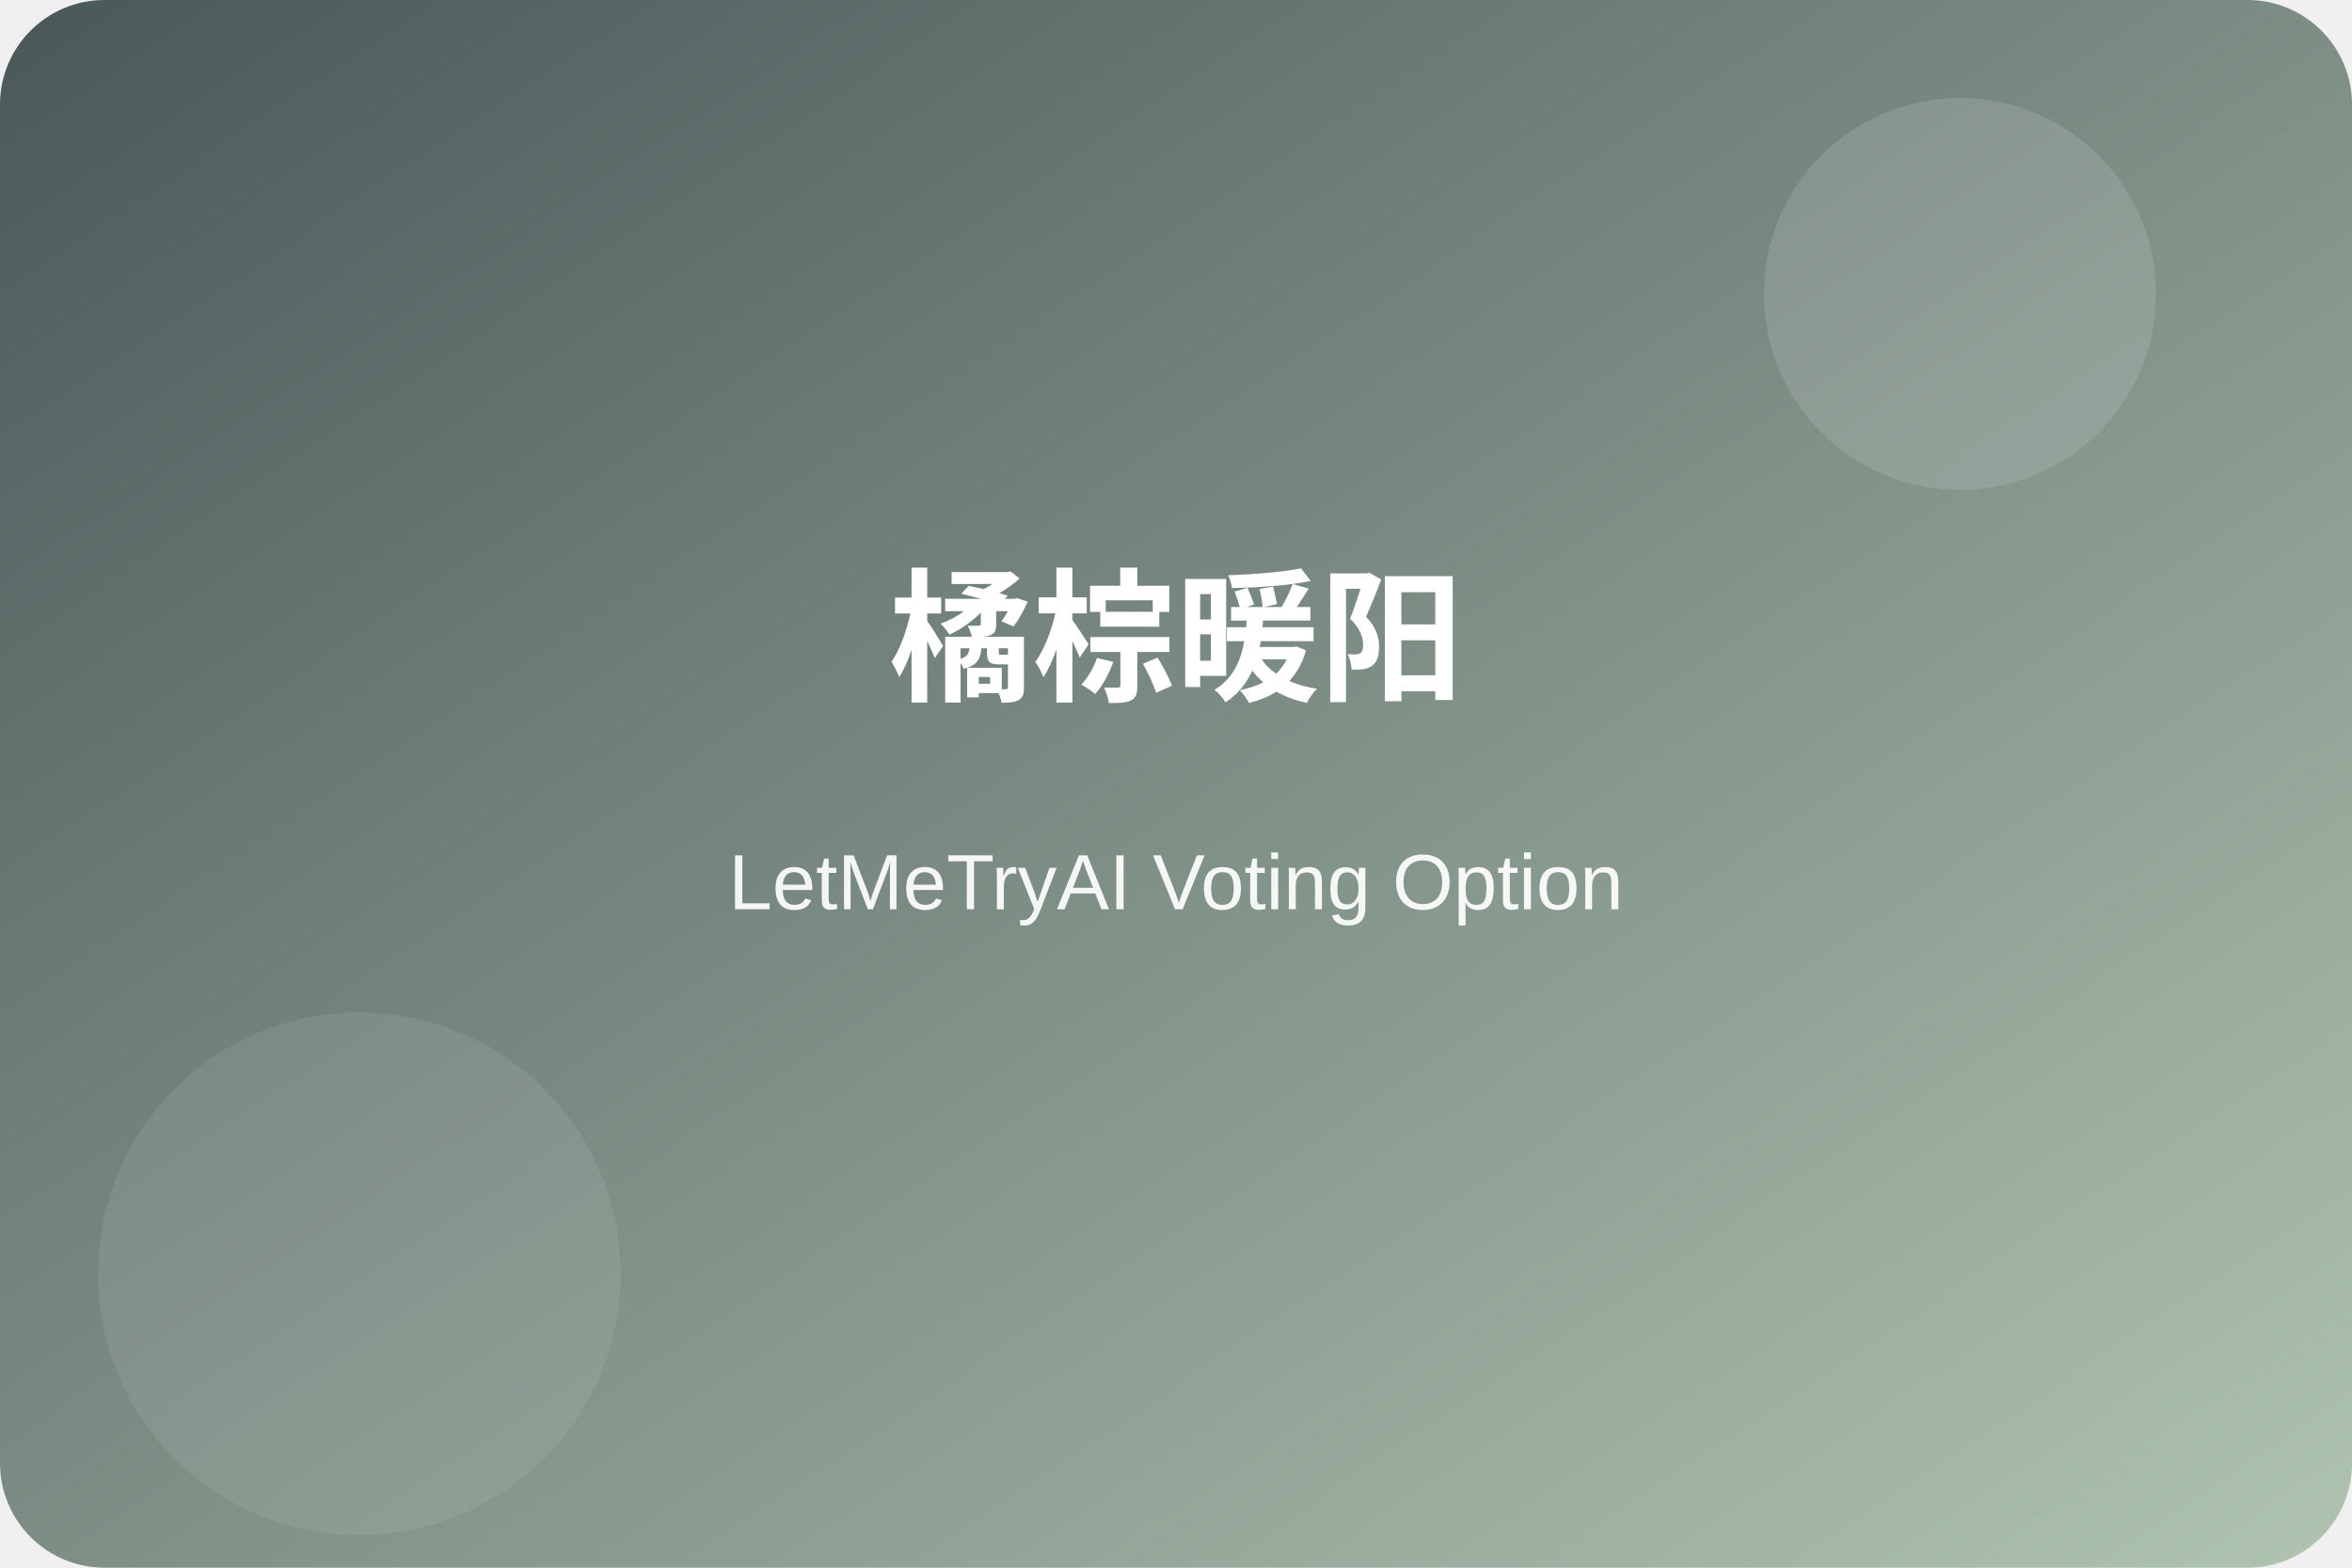
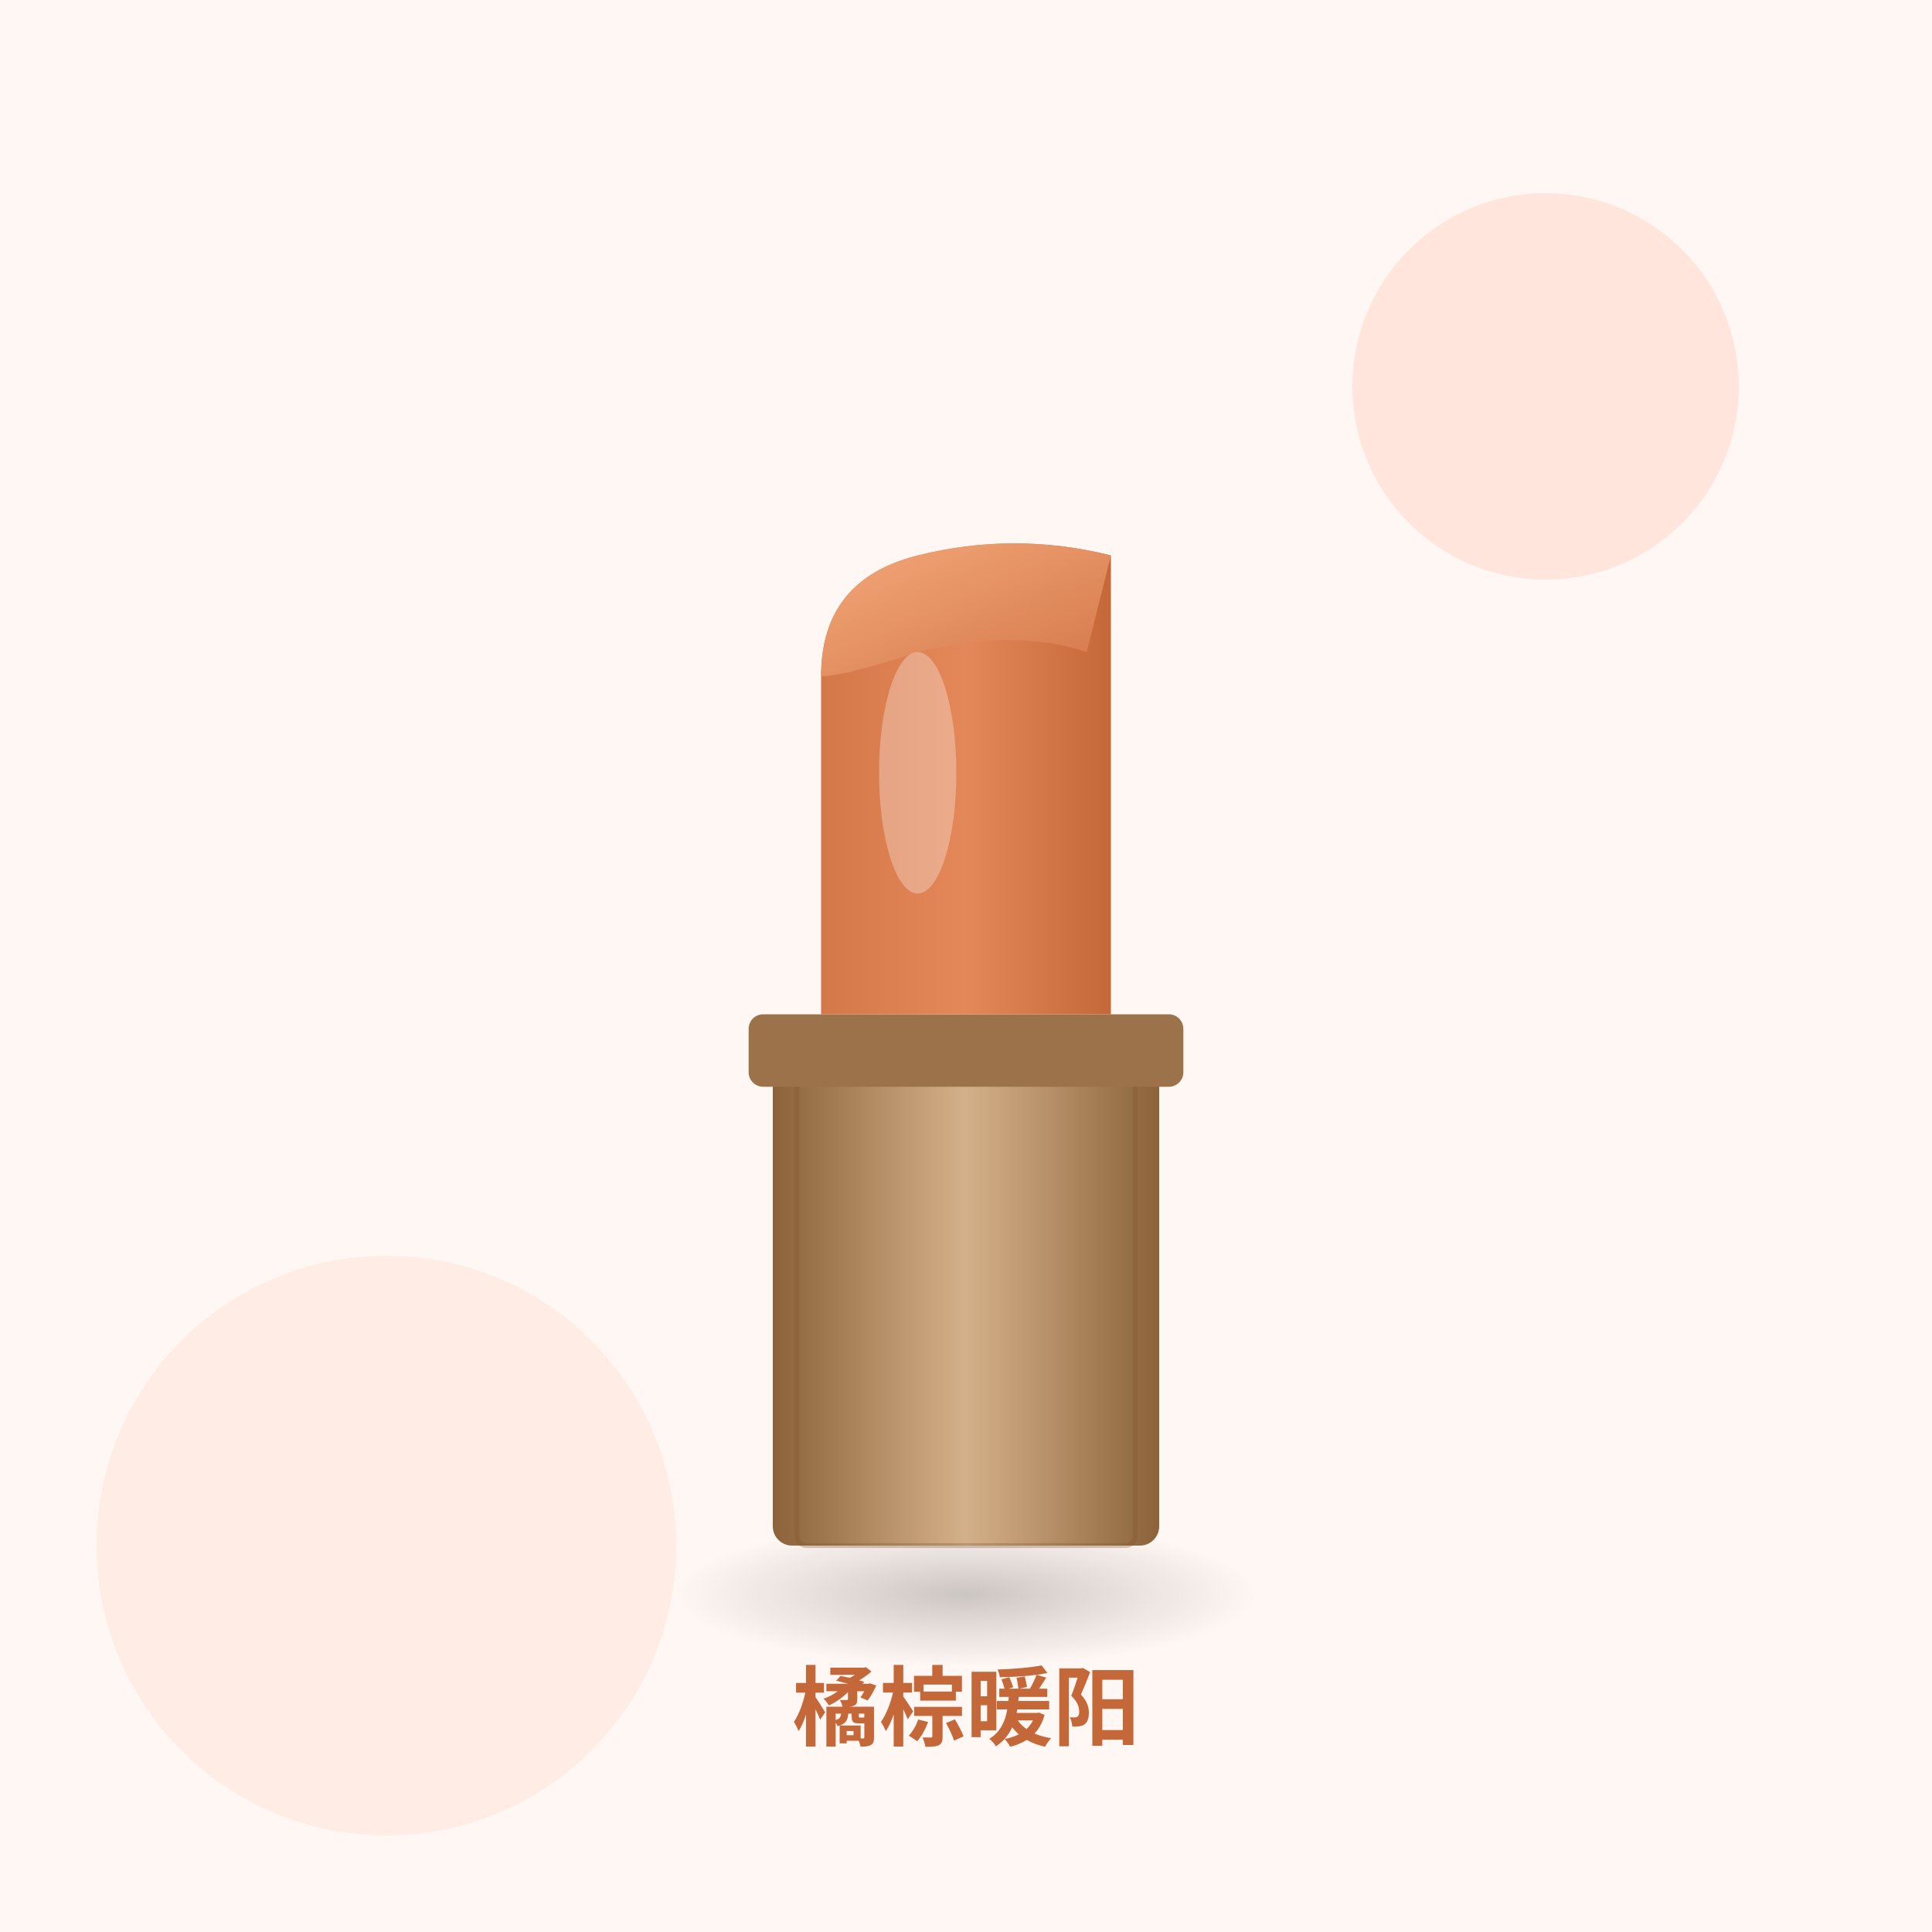
- <svg xmlns="http://www.w3.org/2000/svg" width="720" height="480" viewBox="0 0 720 480">
+ <svg xmlns="http://www.w3.org/2000/svg" width="400" height="400" viewBox="0 0 400 400">
  <defs>
-     <linearGradient id="grad" x1="0%" y1="0%" x2="100%" y2="100%">
-       <stop offset="0%" stop-color="#4a5759" />
-       <stop offset="100%" stop-color="#b0c4b1" />
+     <linearGradient id="orangeBody" x1="0%" y1="0%" x2="100%" y2="0%">
+       <stop offset="0%" stop-color="#d4784a" />
+       <stop offset="50%" stop-color="#e4885a" />
+       <stop offset="100%" stop-color="#c4683a" />
    </linearGradient>
+     <linearGradient id="orangeTip" x1="0%" y1="0%" x2="100%" y2="100%">
+       <stop offset="0%" stop-color="#f4a87a" />
+       <stop offset="100%" stop-color="#d4784a" />
+     </linearGradient>
+     <linearGradient id="bronzeCase" x1="0%" y1="0%" x2="100%" y2="0%">
+       <stop offset="0%" stop-color="#8b6239" />
+       <stop offset="30%" stop-color="#b8926a" />
+       <stop offset="50%" stop-color="#d4b08a" />
+       <stop offset="70%" stop-color="#b8926a" />
+       <stop offset="100%" stop-color="#8b6239" />
+     </linearGradient>
+     <radialGradient id="shadow" cx="50%" cy="50%" r="50%">
+       <stop offset="0%" stop-color="#000" stop-opacity="0.2" />
+       <stop offset="100%" stop-color="#000" stop-opacity="0" />
+     </radialGradient>
  </defs>
-   <rect width="720" height="480" rx="32" fill="url(#grad)" />
-   <circle cx="600" cy="90" r="60" fill="rgba(255,255,255,0.12)" />
-   <circle cx="110" cy="390" r="80" fill="rgba(255,255,255,0.08)" />
-   <text x="50%" y="44%" text-anchor="middle" font-size="44" font-family="Arial,Helvetica,sans-serif" fill="#ffffff" font-weight="700">橘棕暖阳</text>
-   <text x="50%" y="58%" text-anchor="middle" font-size="24" font-family="Arial,Helvetica,sans-serif" fill="rgba(255,255,255,0.92)">LetMeTryAI Voting Option</text>
+   <rect width="400" height="400" fill="#fff7f3" />
+   <circle cx="320" cy="80" r="40" fill="#ffd4c4" opacity="0.5" />
+   <circle cx="80" cy="320" r="60" fill="#ffd4c4" opacity="0.3" />
+   <ellipse cx="200" cy="330" rx="60" ry="15" fill="url(#shadow)" />
+   <rect x="160" y="220" width="80" height="100" rx="4" fill="url(#bronzeCase)" />
+   <rect x="165" y="220" width="70" height="100" rx="2" fill="none" stroke="#7b5229" stroke-width="1" opacity="0.3" />
+   <rect x="155" y="210" width="90" height="15" rx="3" fill="#9b7249" />
+   <path d="M170 210 L170 140 Q170 120 190 115 Q210 110 230 115 Q230 140 230 140 L230 210 Z" fill="url(#orangeBody)" />
+   <path d="M170 140 Q170 120 190 115 Q210 110 230 115 L225 135 Q210 130 190 135 Q175 140 170 140 Z" fill="url(#orangeTip)" />
+   <ellipse cx="190" cy="160" rx="8" ry="25" fill="#fff" opacity="0.3" />
+   <text x="200" y="360" text-anchor="middle" font-family="PingFang SC, Microsoft YaHei, sans-serif" font-size="18" fill="#c4683a" font-weight="600">橘棕暖阳</text>
</svg>
